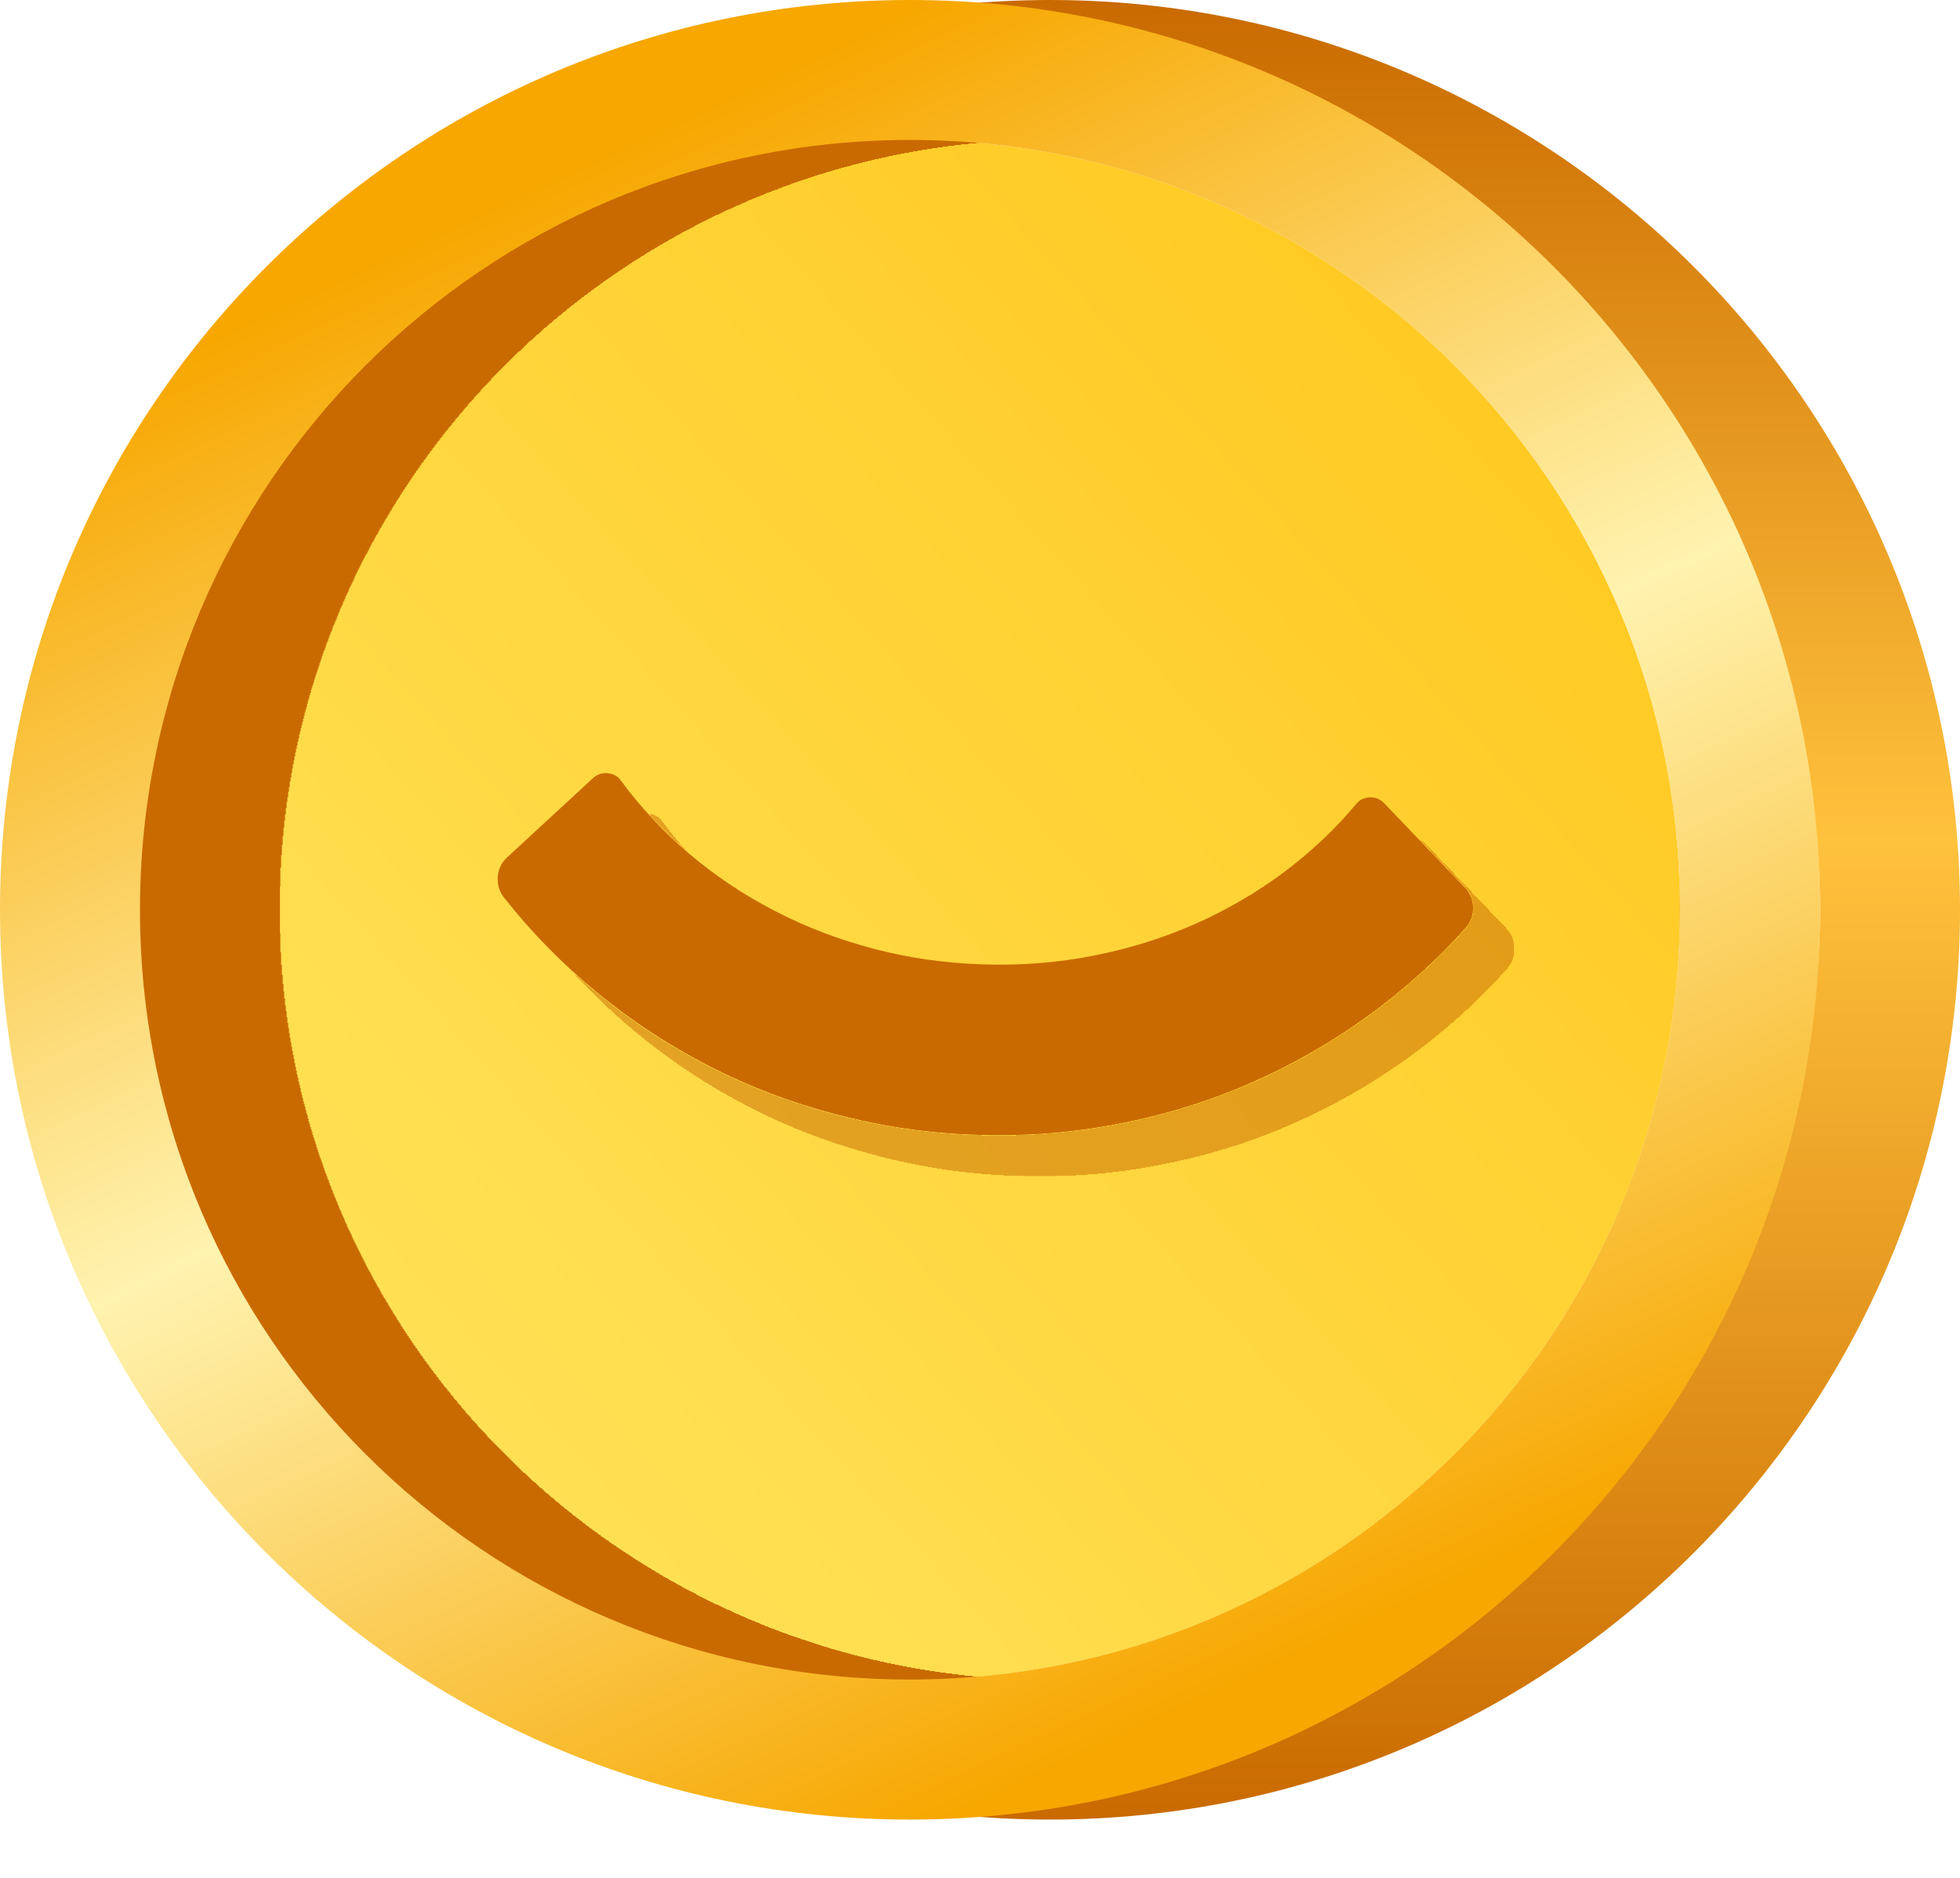
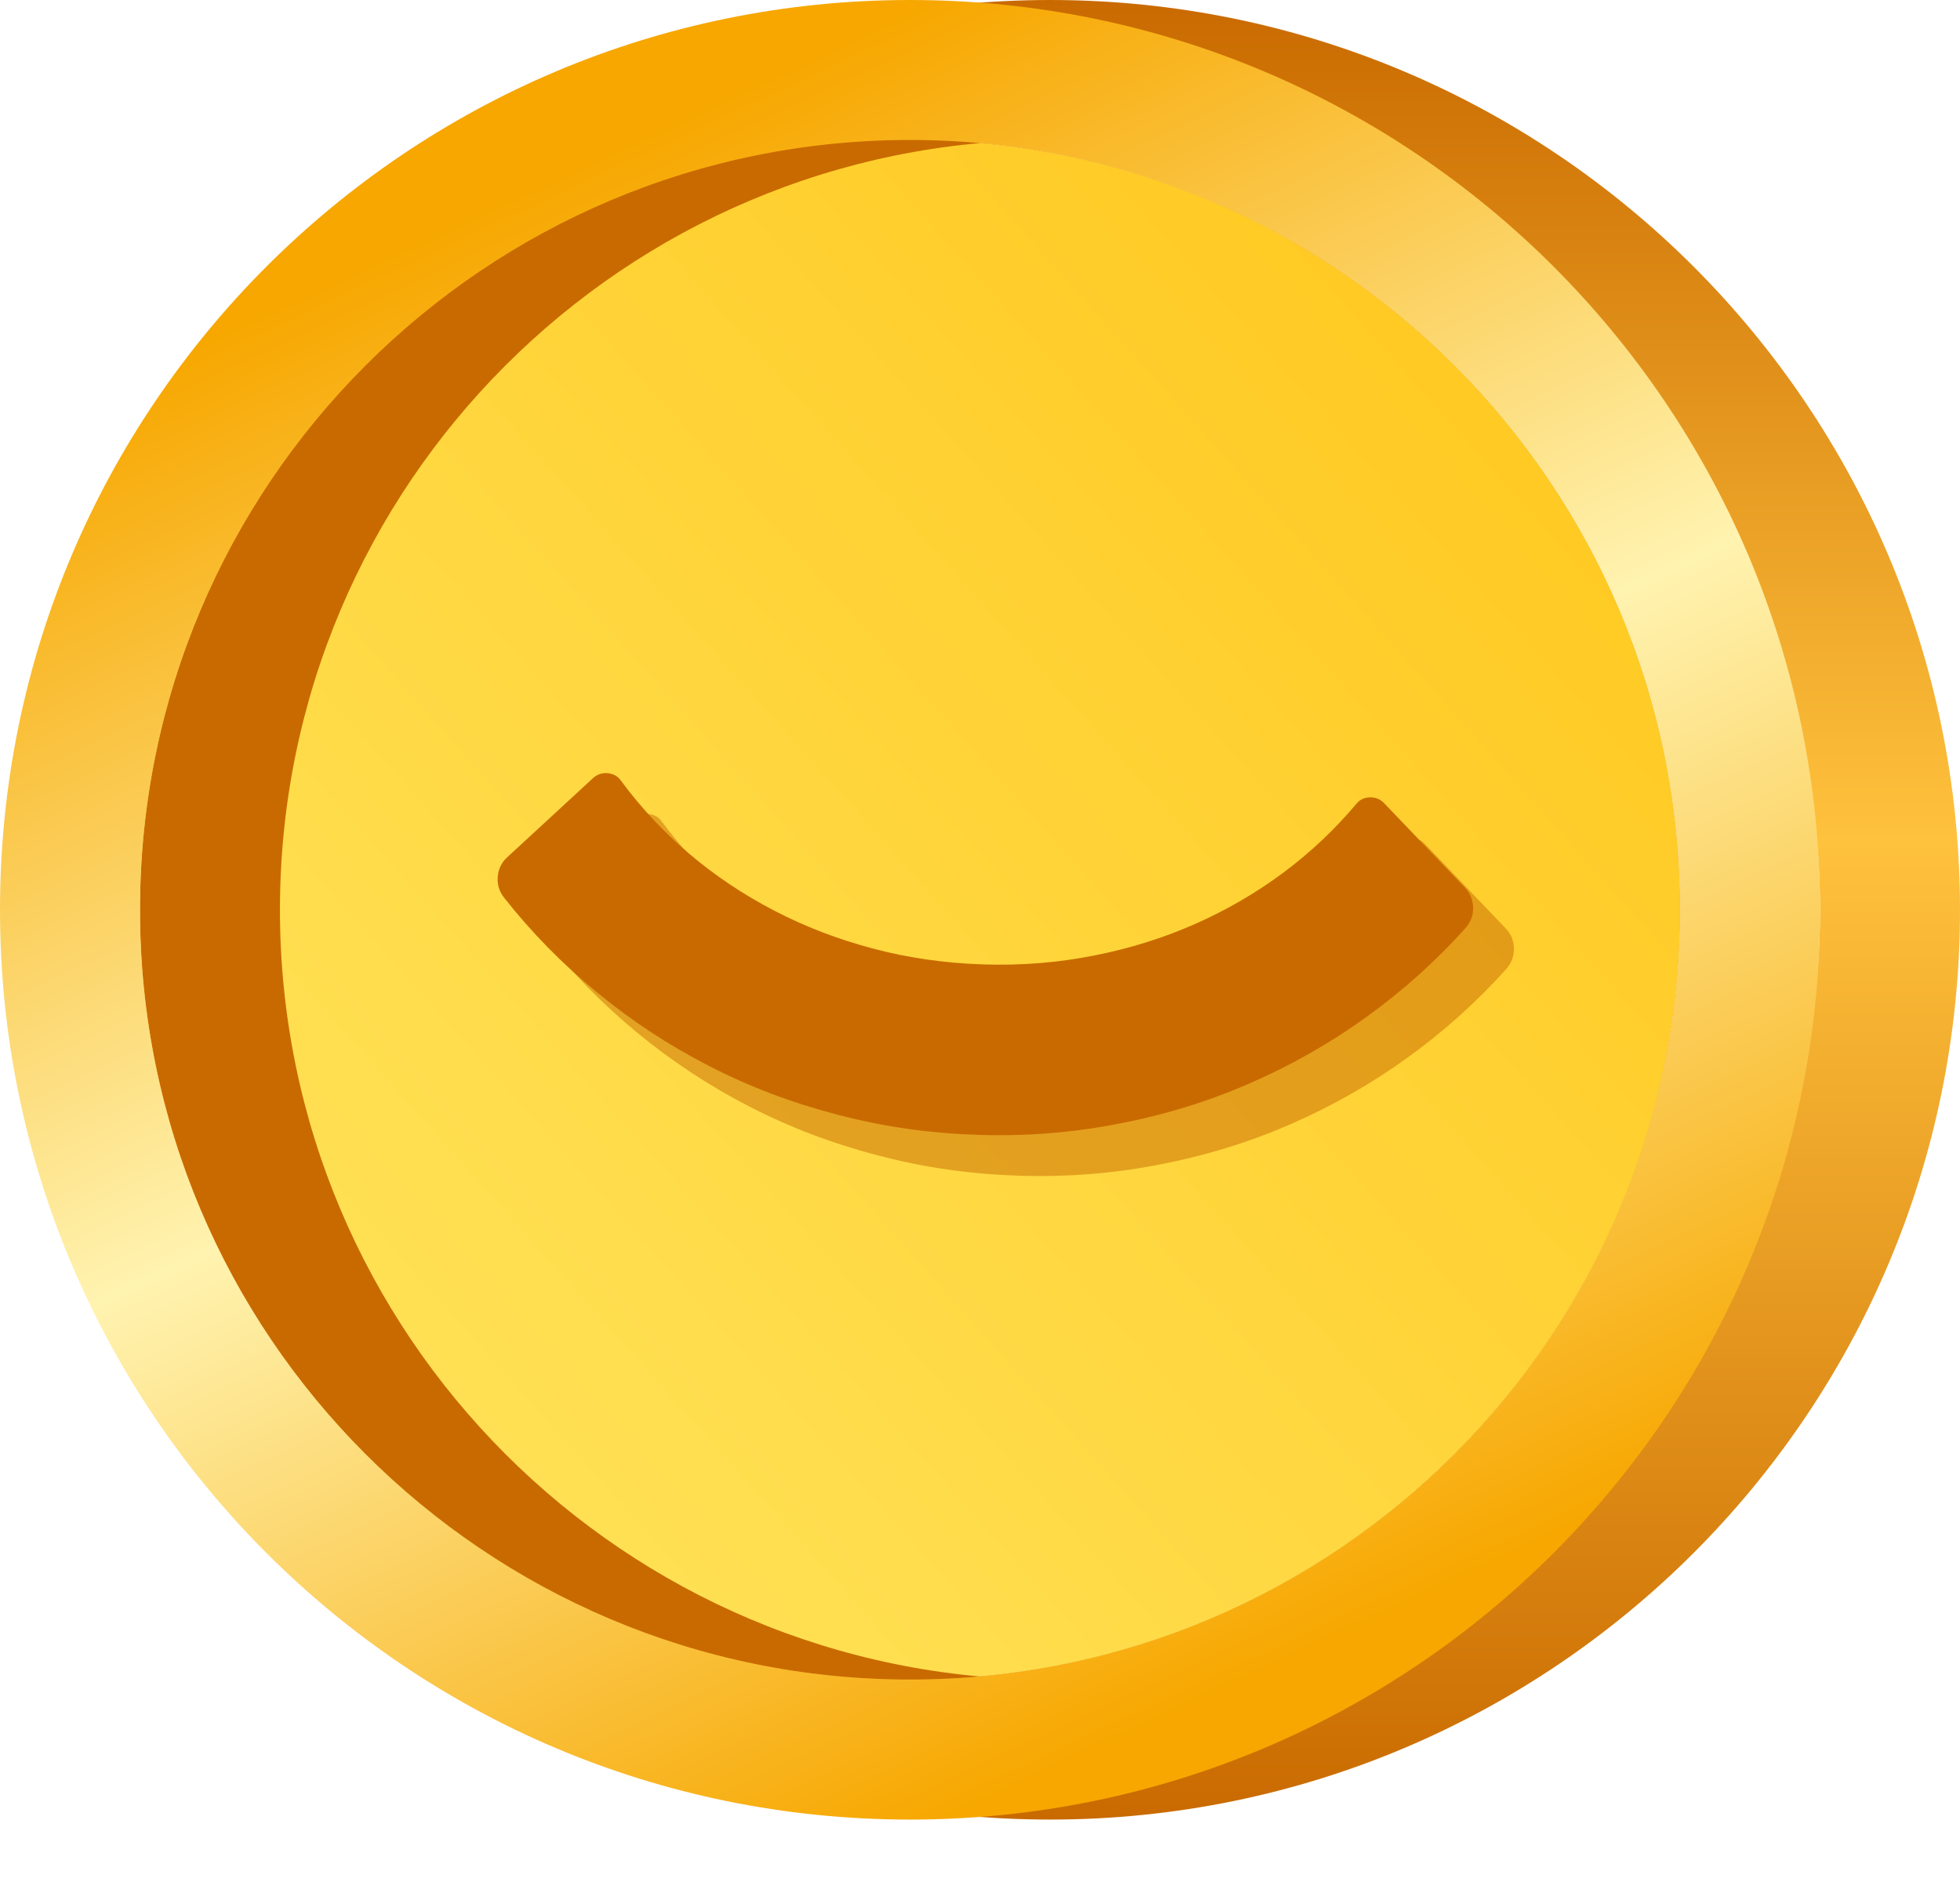
<svg xmlns="http://www.w3.org/2000/svg" width="24" height="23" viewBox="0 0 24 23" fill="none">
  <path d="M22.286 11.143C22.286 5.936 18.064 1.714 12.857 1.714C7.65 1.714 3.429 5.936 3.429 11.143C3.429 16.35 7.65 20.571 12.857 20.571C18.064 20.571 22.286 16.35 22.286 11.143ZM24 11.143C24 17.297 19.011 22.286 12.857 22.286C6.703 22.286 1.714 17.297 1.714 11.143C1.714 4.989 6.703 0 12.857 0C19.011 0 24 4.989 24 11.143Z" fill="url(#paint0_linear_game)" />
-   <g filter="url(#filter0_i_game)">
-     <circle cx="11.143" cy="11.143" r="9.429" fill="url(#paint1_linear_game)" />
+   <g clip-path="url(#clip_face_game)">
+     <circle cx="11.143" cy="11.143" r="9.429" fill="#C96A00" />
+     <circle cx="12.857" cy="11.143" r="9.429" fill="url(#paint1_linear_game)" />
  </g>
  <path d="M20.571 11.143C20.571 5.936 16.35 1.714 11.143 1.714C5.936 1.714 1.714 5.936 1.714 11.143C1.714 16.35 5.936 20.571 11.143 20.571C16.35 20.571 20.571 16.35 20.571 11.143ZM22.286 11.143C22.286 17.297 17.297 22.286 11.143 22.286C4.989 22.286 0 17.297 0 11.143C0 4.989 4.989 0 11.143 0C17.297 0 22.286 4.989 22.286 11.143Z" fill="url(#paint2_linear_game)" />
-   <g filter="url(#filter1_d_game)">
-     <path d="M17.931 10.864L16.948 9.837C16.902 9.788 16.843 9.764 16.774 9.766C16.704 9.768 16.649 9.795 16.607 9.847C16.347 10.157 16.051 10.436 15.719 10.685C15.384 10.934 15.023 11.145 14.633 11.317C14.244 11.489 13.831 11.618 13.393 11.704C12.956 11.791 12.504 11.827 12.038 11.812C11.573 11.797 11.124 11.733 10.693 11.619C10.262 11.505 9.857 11.35 9.48 11.153C9.102 10.957 8.754 10.724 8.436 10.454C8.121 10.185 7.843 9.887 7.603 9.561C7.565 9.507 7.511 9.477 7.442 9.47C7.372 9.464 7.313 9.484 7.263 9.529L6.218 10.493C6.145 10.557 6.104 10.638 6.095 10.734C6.086 10.83 6.112 10.917 6.172 10.994C6.508 11.421 6.888 11.808 7.312 12.156C7.736 12.505 8.194 12.806 8.686 13.058C9.178 13.311 9.701 13.509 10.253 13.652C10.806 13.798 11.377 13.881 11.968 13.899C11.968 13.899 11.969 13.899 11.97 13.9C11.971 13.9 11.972 13.9 11.972 13.9C11.972 13.9 11.973 13.9 11.974 13.9C11.976 13.9 11.976 13.9 11.976 13.9C12.567 13.918 13.143 13.873 13.703 13.762C14.264 13.654 14.797 13.49 15.305 13.268C15.812 13.047 16.288 12.776 16.733 12.455C17.178 12.134 17.582 11.772 17.945 11.367C18.009 11.294 18.041 11.209 18.038 11.113C18.035 11.016 18 10.934 17.931 10.864Z" fill="#C96A00" />
-   </g>
+   <path transform="translate(0.5 0.5)" d="M17.931 10.864L16.948 9.837C16.902 9.788 16.843 9.764 16.774 9.766C16.704 9.768 16.649 9.795 16.607 9.847C16.347 10.157 16.051 10.436 15.719 10.685C15.384 10.934 15.023 11.145 14.633 11.317C14.244 11.489 13.831 11.618 13.393 11.704C12.956 11.791 12.504 11.827 12.038 11.812C11.573 11.797 11.124 11.733 10.693 11.619C10.262 11.505 9.857 11.35 9.48 11.153C9.102 10.957 8.754 10.724 8.436 10.454C8.121 10.185 7.843 9.887 7.603 9.561C7.565 9.507 7.511 9.477 7.442 9.47C7.372 9.464 7.313 9.484 7.263 9.529L6.218 10.493C6.145 10.557 6.104 10.638 6.095 10.734C6.086 10.83 6.112 10.917 6.172 10.994C6.508 11.421 6.888 11.808 7.312 12.156C7.736 12.505 8.194 12.806 8.686 13.058C9.178 13.311 9.701 13.509 10.253 13.652C10.806 13.798 11.377 13.881 11.968 13.899C11.968 13.899 11.969 13.899 11.97 13.9C11.971 13.9 11.972 13.9 11.972 13.9C11.972 13.9 11.973 13.9 11.974 13.9C11.976 13.9 11.976 13.9 11.976 13.9C12.567 13.918 13.143 13.873 13.703 13.762C14.264 13.654 14.797 13.49 15.305 13.268C15.812 13.047 16.288 12.776 16.733 12.455C17.178 12.134 17.582 11.772 17.945 11.367C18.009 11.294 18.041 11.209 18.038 11.113C18.035 11.016 18 10.934 17.931 10.864Z" fill="#C96A00" fill-opacity="0.5" />
+   <path d="M17.931 10.864L16.948 9.837C16.902 9.788 16.843 9.764 16.774 9.766C16.704 9.768 16.649 9.795 16.607 9.847C16.347 10.157 16.051 10.436 15.719 10.685C15.384 10.934 15.023 11.145 14.633 11.317C14.244 11.489 13.831 11.618 13.393 11.704C12.956 11.791 12.504 11.827 12.038 11.812C11.573 11.797 11.124 11.733 10.693 11.619C10.262 11.505 9.857 11.35 9.48 11.153C9.102 10.957 8.754 10.724 8.436 10.454C8.121 10.185 7.843 9.887 7.603 9.561C7.565 9.507 7.511 9.477 7.442 9.47C7.372 9.464 7.313 9.484 7.263 9.529L6.218 10.493C6.145 10.557 6.104 10.638 6.095 10.734C6.086 10.83 6.112 10.917 6.172 10.994C6.508 11.421 6.888 11.808 7.312 12.156C7.736 12.505 8.194 12.806 8.686 13.058C9.178 13.311 9.701 13.509 10.253 13.652C10.806 13.798 11.377 13.881 11.968 13.899C11.968 13.899 11.969 13.899 11.97 13.9C11.971 13.9 11.972 13.9 11.972 13.9C11.972 13.9 11.973 13.9 11.974 13.9C11.976 13.9 11.976 13.9 11.976 13.9C12.567 13.918 13.143 13.873 13.703 13.762C14.264 13.654 14.797 13.49 15.305 13.268C15.812 13.047 16.288 12.776 16.733 12.455C17.178 12.134 17.582 11.772 17.945 11.367C18.009 11.294 18.041 11.209 18.038 11.113C18.035 11.016 18 10.934 17.931 10.864Z" fill="#C96A00" />
  <defs>
-     <filter id="filter0_i_game" x="1.714" y="1.714" width="18.857" height="18.857" filterUnits="userSpaceOnUse" color-interpolation-filters="sRGB">
-       <feFlood flood-opacity="0" result="BackgroundImageFix" />
-       <feBlend mode="normal" in="SourceGraphic" in2="BackgroundImageFix" result="shape" />
-       <feColorMatrix in="SourceAlpha" type="matrix" values="0 0 0 0 0 0 0 0 0 0 0 0 0 0 0 0 0 0 127 0" result="hardAlpha" />
-       <feOffset dx="1.714" />
-       <feComposite in2="hardAlpha" operator="arithmetic" k2="-1" k3="1" />
-       <feColorMatrix type="matrix" values="0 0 0 0 0.788 0 0 0 0 0.416 0 0 0 0 0 0 0 0 1 0" />
-       <feBlend mode="normal" in2="shape" result="effect1_innerShadow_game" />
-     </filter>
-     <filter id="filter1_d_game" x="6.093" y="9.469" width="12.445" height="4.935" filterUnits="userSpaceOnUse" color-interpolation-filters="sRGB">
-       <feFlood flood-opacity="0" result="BackgroundImageFix" />
-       <feColorMatrix in="SourceAlpha" type="matrix" values="0 0 0 0 0 0 0 0 0 0 0 0 0 0 0 0 0 0 127 0" result="hardAlpha" />
-       <feOffset dx="0.5" dy="0.5" />
-       <feComposite in2="hardAlpha" operator="out" />
-       <feColorMatrix type="matrix" values="0 0 0 0 0.788 0 0 0 0 0.416 0 0 0 0 0 0 0 0 0.5 0" />
-       <feBlend mode="normal" in2="BackgroundImageFix" result="effect1_dropShadow_game" />
-       <feBlend mode="normal" in="SourceGraphic" in2="effect1_dropShadow_game" result="shape" />
-     </filter>
+     <clipPath id="clip_face_game">
+       <circle cx="11.143" cy="11.143" r="9.429" />
+     </clipPath>
    <linearGradient id="paint0_linear_game" x1="12.857" y1="0" x2="12.857" y2="22.286" gradientUnits="userSpaceOnUse">
      <stop stop-color="#C96A00" />
      <stop offset="0.462" stop-color="#FFC23D" />
      <stop offset="1" stop-color="#C96A00" />
    </linearGradient>
    <linearGradient id="paint1_linear_game" x1="2.143" y1="17.572" x2="18.429" y2="3" gradientUnits="userSpaceOnUse">
      <stop stop-color="#FFE45C" />
      <stop offset="1" stop-color="#FFC81F" />
    </linearGradient>
    <linearGradient id="paint2_linear_game" x1="3" y1="3.952" x2="11.571" y2="22.286" gradientUnits="userSpaceOnUse">
      <stop stop-color="#F7A700" />
      <stop offset="0.5" stop-color="#FFF3B0" />
      <stop offset="1" stop-color="#F7A700" />
    </linearGradient>
  </defs>
</svg>
